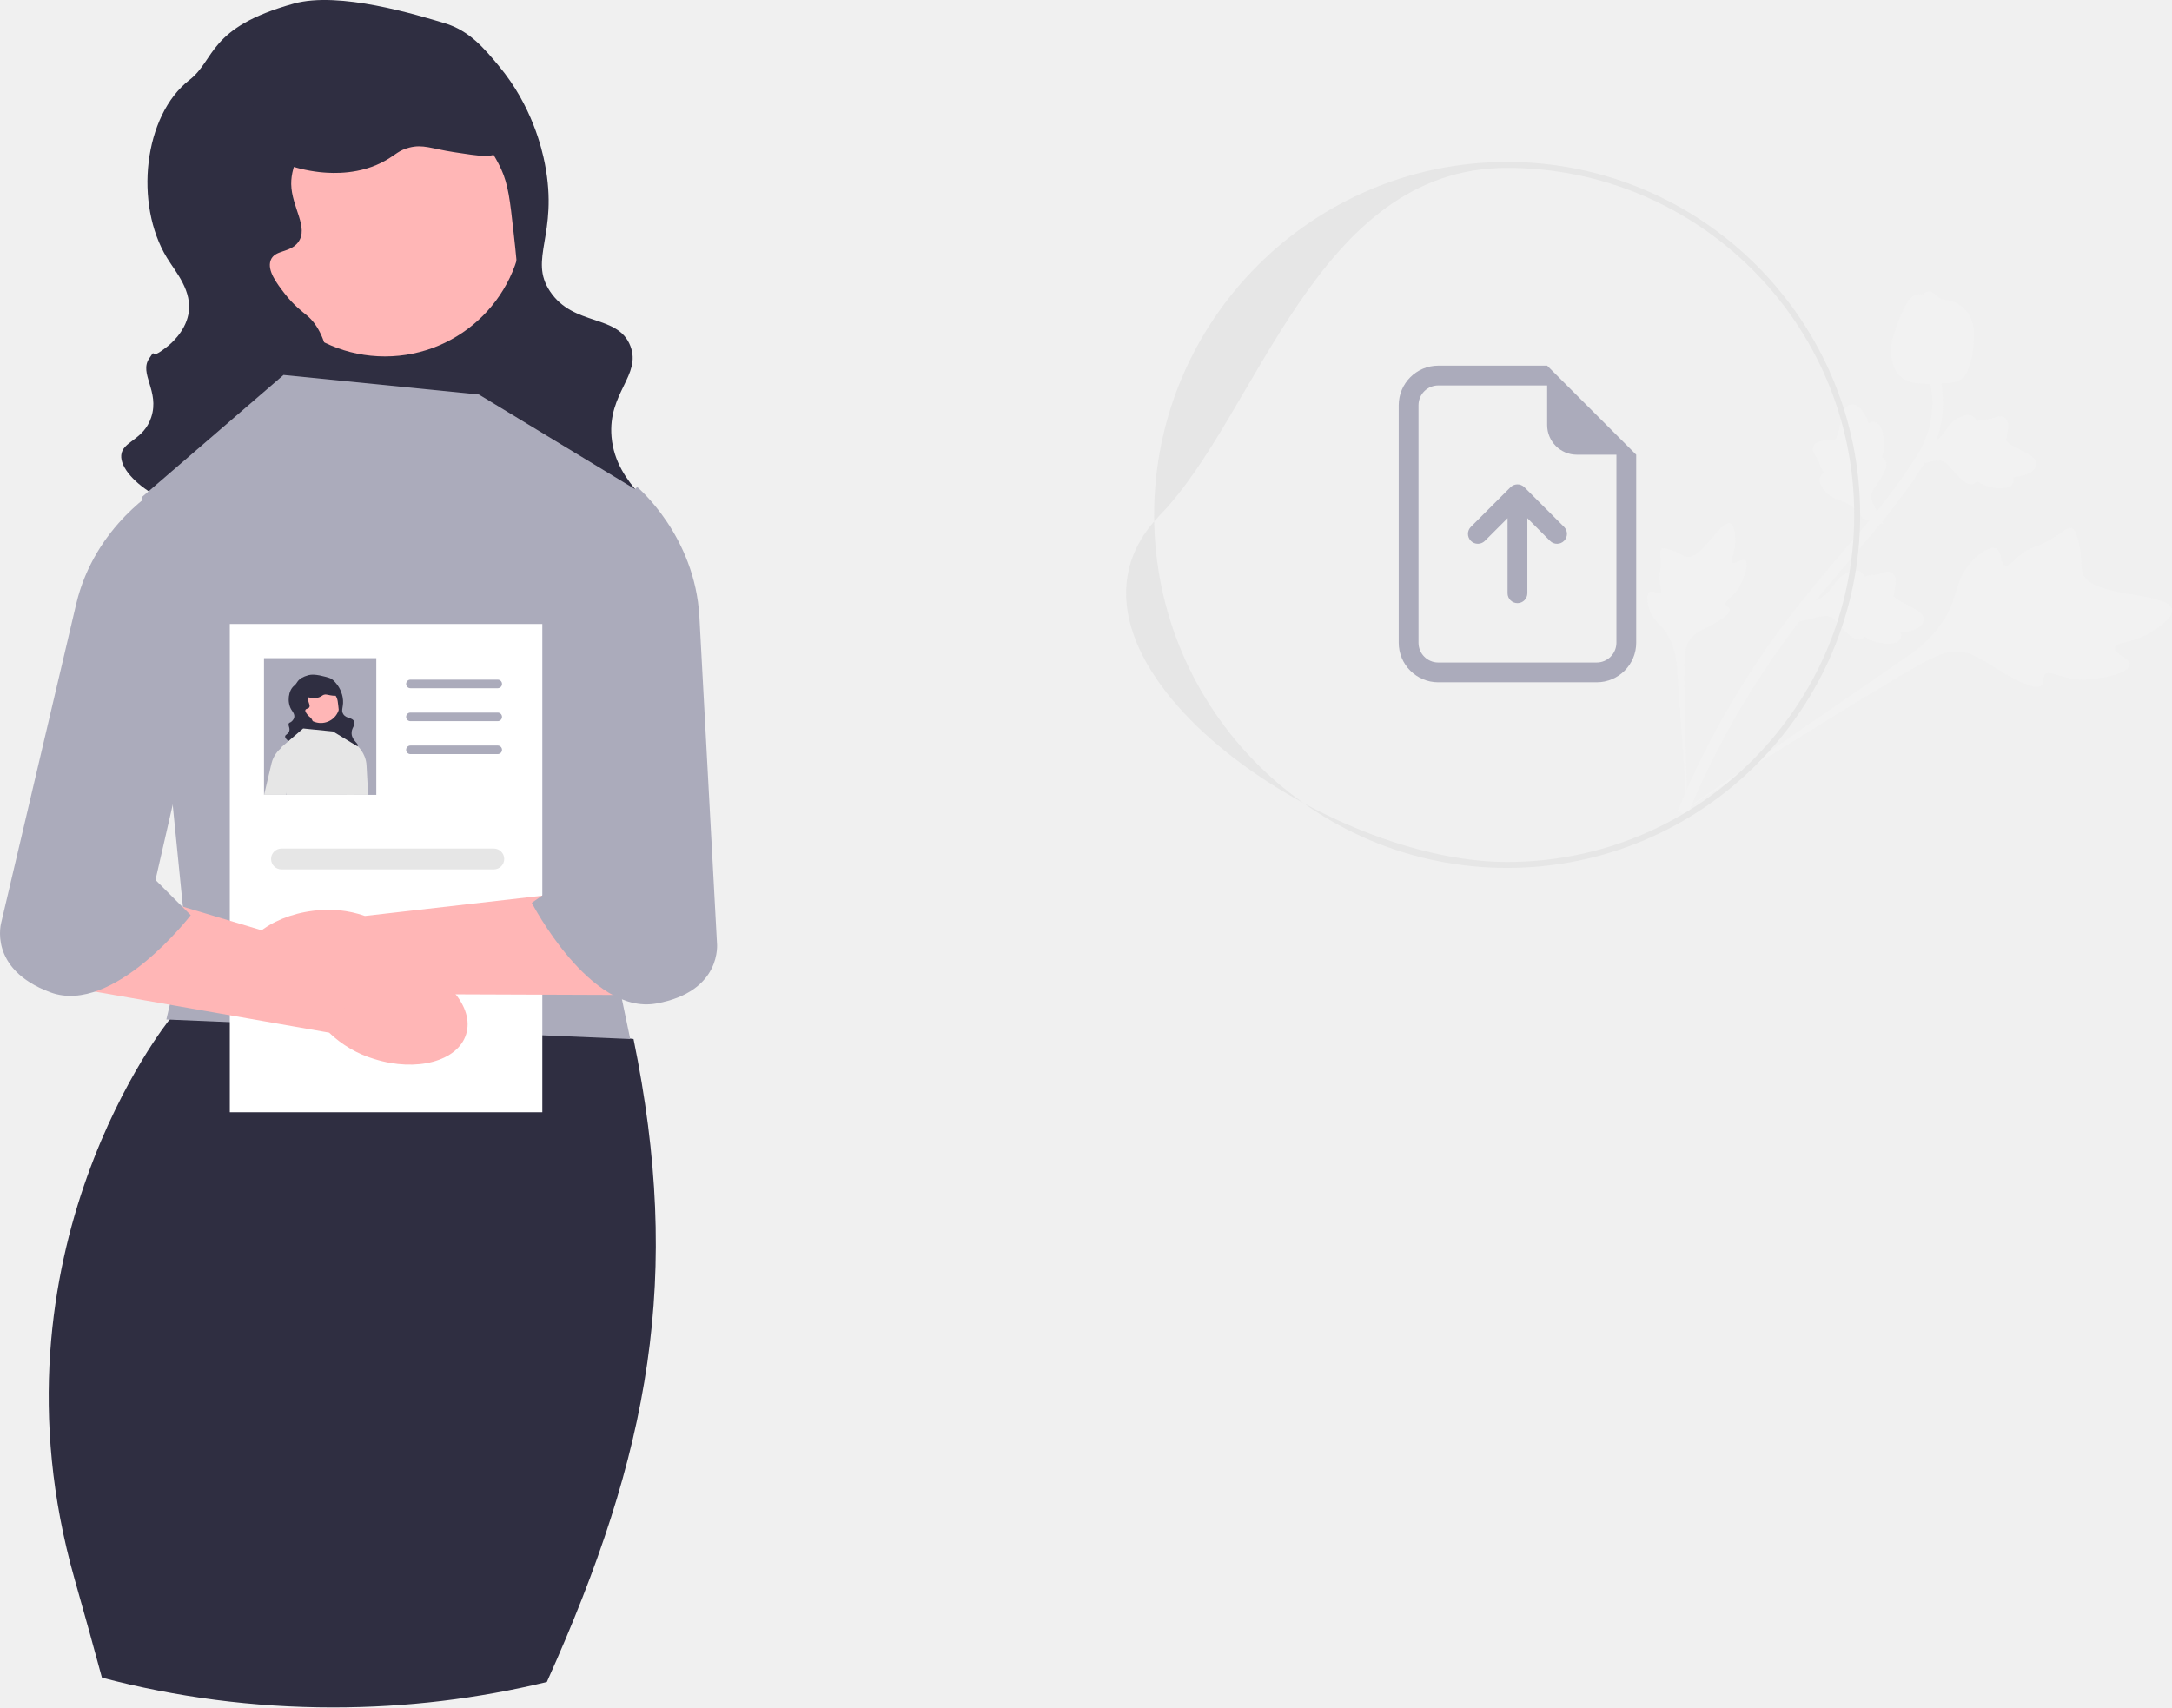
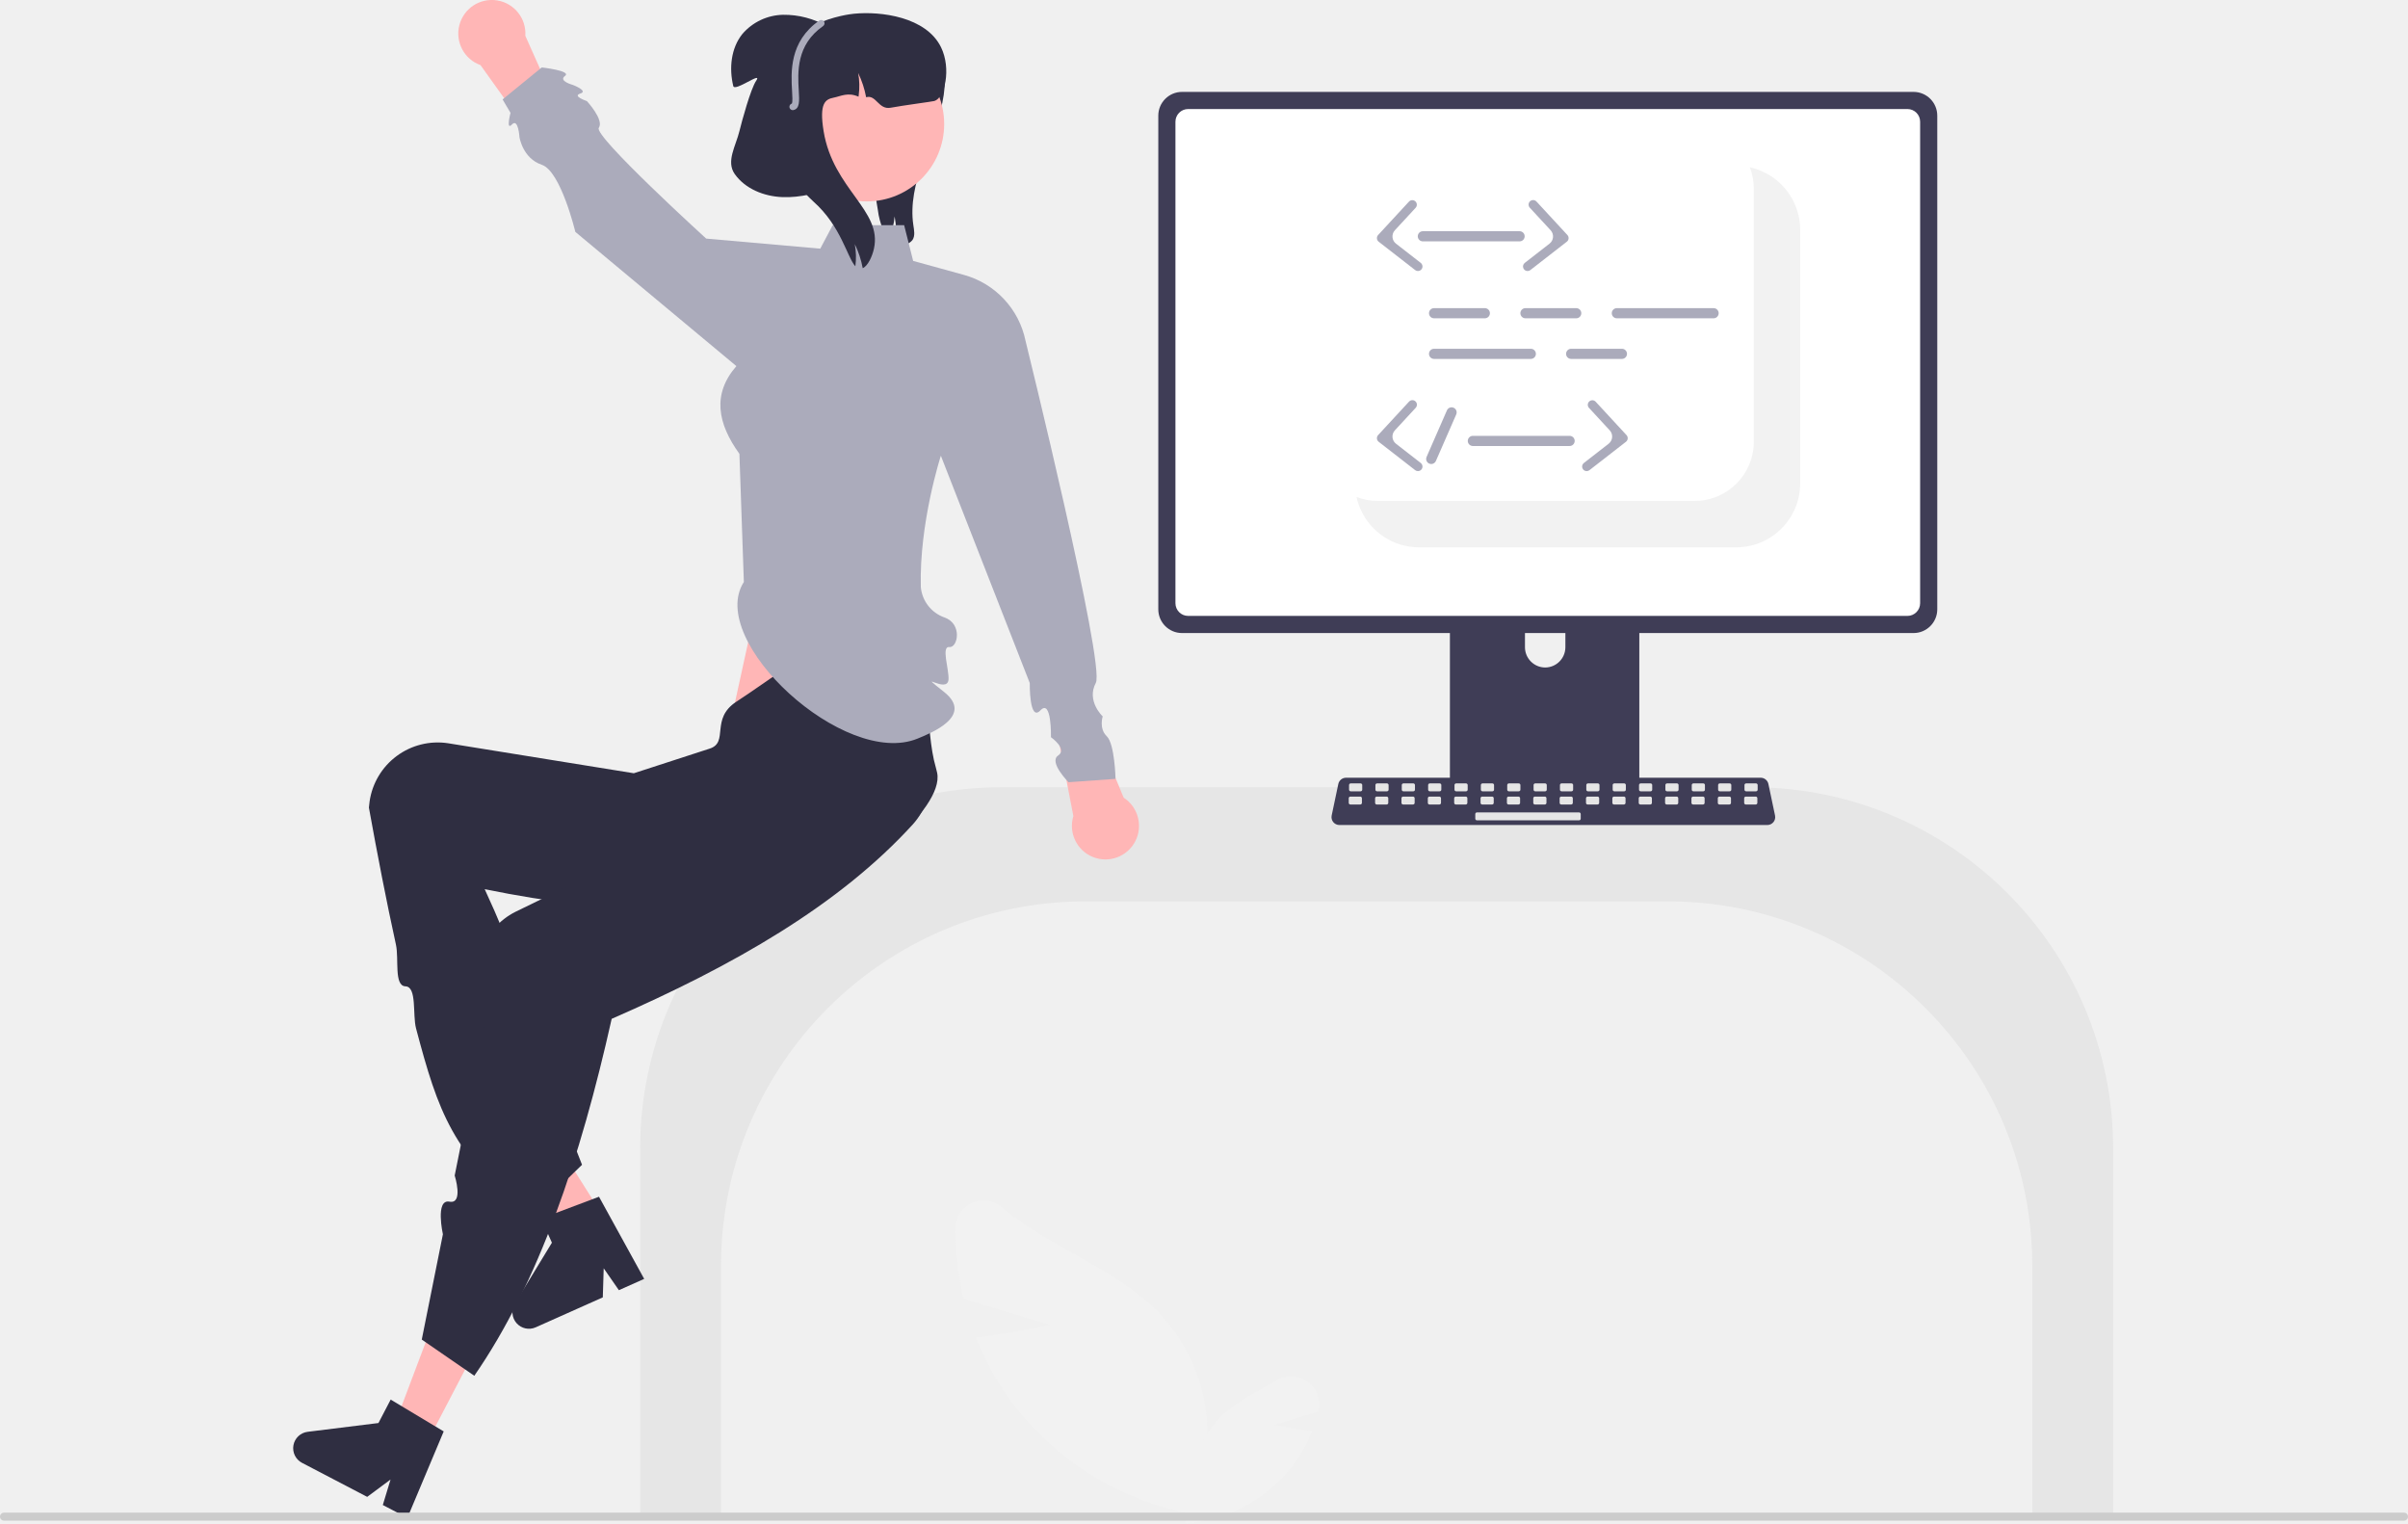
- <svg xmlns="http://www.w3.org/2000/svg" width="732.198" height="575.594" viewBox="0 0 732.198 575.594">
-   <g>
-     <rect x="88.319" y="73.528" width="95.624" height="90.678" transform="translate(-12.96953 16.73948) rotate(-6.71736)" fill="#2f2e41" />
-     <circle cx="129.773" cy="73.535" r="46.624" fill="#ffb6b6" />
-     <path d="M99.033,1.22h0c-29.055,8.066-26.349,18.897-35.152,25.721-15.51,12.024-18.676,41.842-7.602,59.968,2.959,4.843,8.748,11.243,7.226,19.07-1.169,6.008-6.101,10.052-7.03,10.788-7.603,6.029-2.957-.625-6.164,4.046-3.54,5.156,3.574,11.013,.677,19.841-2.569,7.827-9.739,8.036-10.112,12.812-.641,8.223,19.481,22.235,38.722,18.68,17.131-3.165,28.237-19.271,30.913-33.522,1.793-9.547,1.168-25.531-7.132-32.362-1.164-.958-4.306-3.24-7.514-7.415-2.538-3.304-5.879-7.654-4.625-11.076,1.336-3.646,6.488-2.416,9.246-6.069,3.74-4.954-2.212-11.878-2.314-19.648-.172-13.157,16.403-30.959,36.211-30.826,22.471,.15,33.431,23.276,34.581,25.808,2.384,5.249,2.971,10.531,4.144,21.093,1.684,15.158,2.74,24.658-.862,34.963-5.181,14.822-14.063,14.332-15.311,25.044-1.946,16.702,18.132,30.88,20.424,32.456,16.986,11.684,40.719,13.003,43.921,6.447,2.886-5.907-13.629-12.623-15.126-29.76-1.297-14.851,10.147-20.773,6.353-30.63-4.177-10.85-19.132-6.501-27.067-18.393-7.407-11.1,2.908-18.957-1.739-42.957-.983-5.077-4.323-19.587-15.511-33.035-4.929-5.924-9.942-11.95-18.302-14.445-9.359-2.794-35.486-10.867-50.855-6.601l-0,0Z" fill="#2f2e41" />
-     <path d="M84.207,44.469c2.395,9.998,18.206,13.173,24.852,13.674,2.815,.212,12.326,.928,21.093-4.144,3.24-1.875,4.327-3.353,7.801-4.239,4.703-1.199,7.324,.335,15.122,1.539,8.671,1.339,13.006,2.009,14.929-.098,3.143-3.444-.714-13.045-5.589-19.263-9.014-11.497-23.296-13.703-29.957-14.733-7.61-1.176-23.053-3.562-35.829,5.88-1.708,1.262-14.856,11.226-12.422,21.384h0Z" fill="#2f2e41" />
-   </g>
-   <g>
-     <path d="M717.9,224.129c.216-2.364-5.309-3.663-5.003-5.728,.305-2.058,5.896-1.484,11.915-5.06,1.085-.645,7.925-4.709,7.351-7.905-1.088-6.059-27.856-3.672-30.227-12.506-.52-1.939,.079-4.624-1.337-10.712-.563-2.422-1.05-3.684-2.1-4.105-1.49-.598-2.812,1.019-6.568,3.361-5.633,3.512-6.616,2.343-10.674,5.461-3.012,2.315-4.053,4.175-5.327,3.762-1.804-.585-.885-4.687-2.941-5.747-2.097-1.082-5.876,1.734-8.211,4.201-4.381,4.629-4.945,9.366-6.473,13.672-1.66,4.679-5.235,11.035-13.862,17.453l-78.639,54.194c16.539-10.829,62.76-39.876,80.739-50.088,5.19-2.948,10.635-5.808,16.459-4.278,5.607,1.473,10.891,6.838,19.897,10.54,1.052,.432,3.995,1.598,5.366,.363,1.133-1.022,.159-2.754,1.203-3.723,1.4-1.3,4.288,.761,9.089,1.566,3.385,.567,6,.221,8.249-.077,.678-.09,10.807-1.494,11.094-4.64l-0-0-0,0Z" fill="#f2f2f2" />
-     <path d="M588.305,188.847c-1.098-.788-3.329,1.549-4.255,.803-.922-.743,.973-3.322,.954-7.308-.003-.719-.024-5.249-1.759-5.889-3.288-1.214-9.839,12.612-14.86,11.227-1.102-.304-2.247-1.373-5.643-2.435-1.351-.422-2.111-.547-2.621-.154-.723,.559-.311,1.674-.246,4.194,.099,3.778-.759,3.923-.399,6.814,.267,2.146,.88,3.194,.309,3.7-.807,.717-2.556-.918-3.669-.215-1.136,.717-.844,3.384-.307,5.242,1.008,3.486,3.17,5.13,4.843,7.122,1.817,2.165,3.906,5.753,4.566,11.839l3.909,54.233c-.543-11.242-1.463-42.308-1.288-54.079,.051-3.398,.218-6.896,2.65-9.313,2.341-2.327,6.499-3.372,10.914-6.724,.516-.392,1.937-1.5,1.726-2.529-.174-.851-1.306-.873-1.48-1.665-.234-1.062,1.611-1.885,3.391-4.009,1.255-1.498,1.84-2.881,2.343-4.071,.152-.359,2.385-5.735,.923-6.784l-0,0-0,0Z" fill="#f2f2f2" />
-     <path d="M606.598,209.551l3.6-6.365,.624-.228c2.888-1.055,5.057-2.557,6.45-4.464,.222-.303,.427-.618,.637-.938,.832-1.269,1.865-2.847,3.949-4.051,1.164-.669,4.08-2.059,5.759-.411,.456,.438,.671,.949,.765,1.433,.092-.037,.185-.074,.286-.114,1.235-.471,1.978-.518,2.693-.564,.55-.035,1.117-.071,2.176-.362,.465-.127,.848-.257,1.172-.365,.979-.327,2.202-.676,3.315,.15,1.159,.925,1.069,2.372,1.01,3.33-.104,1.709-.378,2.797-.56,3.519-.067,.263-.141,.56-.146,.665-.025,.848,3.503,2.591,4.827,3.254,2.981,1.481,5.56,2.762,5.294,5.126-.189,1.691-1.841,2.913-5.048,3.724-.999,.252-1.921,.326-2.702,.341,.238,.554,.336,1.209,.052,1.922h0c-.674,1.686-2.936,2.229-6.724,1.619-.942-.149-2.208-.354-3.671-1.071-.689-.338-1.259-.712-1.741-1.039-.207,.266-.485,.515-.872,.699-1.136,.543-2.459,.235-3.915-.974-1.619-1.306-2.773-2.63-3.792-3.796-.891-1.017-1.66-1.89-2.417-2.364-1.417-.861-3.225-.536-5.442-.022l-5.58,1.346-0-0,0-0Z" fill="#f2f2f2" />
-     <path d="M635.022,176.708l-7.07-1.868-.379-.546c-1.753-2.526-3.756-4.243-5.954-5.107-.349-.137-.706-.257-1.069-.379-1.439-.483-3.227-1.082-4.92-2.792-.943-.956-3.027-3.424-1.859-5.467,.308-.552,.748-.89,1.192-1.104-.06-.08-.118-.161-.182-.248-.769-1.075-1.003-1.781-1.228-2.462-.174-.523-.352-1.062-.902-2.013-.241-.417-.464-.756-.65-1.041-.564-.864-1.213-1.959-.695-3.245,.601-1.355,2.023-1.636,2.965-1.822,1.68-.333,2.802-.344,3.546-.351,.272-.002,.578-.005,.681-.028,.827-.191,1.617-4.045,1.923-5.494,.676-3.259,1.262-6.078,3.615-6.421,1.684-.247,3.284,1.042,4.882,3.939,.497,.902,.802,1.775,1.015,2.527,.475-.371,1.084-.632,1.846-.538h0c1.802,.225,2.901,2.274,3.272,6.094,.095,.949,.217,2.226-.105,3.823-.152,.752-.369,1.398-.563,1.948,.31,.133,.621,.339,.897,.666,.813,.961,.851,2.319,.051,4.034-.852,1.898-1.841,3.349-2.71,4.631-.758,1.119-1.407,2.085-1.674,2.938-.473,1.589,.3,3.255,1.359,5.269l2.718,5.056-0-0-0,0Z" fill="#f2f2f2" />
-     <path d="M644.513,157.148l3.6-6.365,.624-.228c2.888-1.055,5.057-2.557,6.45-4.464,.222-.303,.427-.618,.637-.938,.832-1.269,1.865-2.847,3.949-4.051,1.164-.669,4.08-2.059,5.759-.411,.456,.438,.671,.949,.765,1.433,.092-.037,.185-.074,.286-.114,1.235-.471,1.978-.518,2.693-.564,.55-.035,1.117-.071,2.176-.362,.465-.127,.848-.257,1.172-.365,.979-.327,2.202-.676,3.315,.15,1.159,.925,1.069,2.372,1.01,3.33-.104,1.709-.378,2.797-.56,3.519-.067,.263-.141,.56-.146,.665-.025,.848,3.503,2.591,4.827,3.254,2.981,1.481,5.56,2.762,5.294,5.126-.189,1.691-1.841,2.913-5.048,3.724-.999,.252-1.921,.326-2.702,.341,.238,.554,.336,1.209,.052,1.922h0c-.674,1.686-2.936,2.229-6.724,1.619-.942-.149-2.208-.354-3.671-1.071-.689-.338-1.259-.712-1.741-1.039-.207,.266-.485,.515-.872,.699-1.136,.543-2.459,.235-3.915-.974-1.619-1.306-2.773-2.63-3.792-3.796-.891-1.017-1.66-1.89-2.417-2.364-1.417-.861-3.225-.536-5.442-.022l-5.58,1.346-0-0,0-0Z" fill="#f2f2f2" />
-     <path d="M567.846,275.798l-.674-1.666,.732-1.64-.732,1.64-1.558-.876c.074-.15,.218-.514,.448-1.08,1.261-3.099,5.094-12.531,12.586-26.333,5.23-9.635,11.134-19.158,17.552-28.31,6.428-9.166,11.825-15.721,16.162-20.991,3.272-3.974,6.455-7.709,9.558-11.346,8.287-9.718,16.114-18.899,23.34-30.104,1.614-2.501,4.972-7.707,5.903-15.16,.539-4.322,.187-8.762-1.052-13.192l3.464-.968c1.364,4.894,1.752,9.809,1.153,14.608-1.032,8.263-4.69,13.936-6.448,16.662-7.354,11.403-15.257,20.671-23.625,30.482-3.09,3.624-6.261,7.342-9.519,11.3-4.297,5.22-9.646,11.719-15.992,20.767-6.343,9.042-12.174,18.449-17.339,27.961-7.396,13.629-11.172,22.921-12.412,25.973-.663,1.629-.802,1.971-1.546,2.269v-0Z" fill="#f2f2f2" />
-     <path d="M641.423,127.505c-.119-.086-.238-.177-.354-.274-2.382-1.927-3.604-5.072-3.634-9.347-.011-2.009,.582-3.863,1.763-7.561,.181-.571,1.133-3.442,3.01-6.983,1.226-2.314,1.898-3.166,2.877-3.64,1.087-.53,2.271-.592,3.407-.389,.165-.305,.402-.571,.735-.776,1.374-.855,2.578,.259,3.236,.852,.328,.307,.736,.692,1.24,1.019,.791,.516,1.367,.586,2.236,.695,.832,.104,1.867,.233,3.128,.804,2.493,1.115,3.864,3.043,4.317,3.678,2.39,3.327,2.171,6.898,1.917,11.033-.053,.828-.321,3.787-1.562,7.212-.895,2.471-1.636,3.321-2.302,3.87-1.364,1.131-2.786,1.315-6.205,1.518-3.574,.216-5.366,.323-6.738,.184-3.19-.329-5.194-.535-7.07-1.893l-0,0h-0Z" fill="#f2f2f2" />
-   </g>
-   <path d="M184.348,567.021c-23.12,5.608-47.273,8.573-72.114,8.573-26.907,0-53.014-3.476-77.867-10.028-2.71-10.028-5.786-21.132-9.272-33.414-31.282-110.281,32.093-188.47,32.093-188.47l15.636-12.337,140.742,18.922c16.38,79.854,5.719,139.109-29.217,216.754l0-0Z" fill="#2f2e41" />
-   <polygon points="161.422 132.995 95.581 126.411 47.847 167.562 62.661 315.704 56.077 343.686 212.449 350.27 204.219 310.766 215.741 165.916 161.422 132.995" fill="#ababbb" />
-   <rect x="77.475" y="210.358" width="105.345" height="164.602" fill="#fff" />
-   <path d="M167.789,232.013h-29.435c-.796,0-1.444-.648-1.444-1.444s.648-1.444,1.444-1.444h29.435c.796,0,1.444,.648,1.444,1.444s-.648,1.444-1.444,1.444Z" fill="#ababbb" />
-   <path d="M167.789,243.118h-29.435c-.796,0-1.444-.648-1.444-1.444s.648-1.444,1.444-1.444h29.435c.796,0,1.444,.648,1.444,1.444s-.648,1.444-1.444,1.444Z" fill="#ababbb" />
-   <path d="M167.789,254.223h-29.435c-.796,0-1.444-.648-1.444-1.444s.648-1.444,1.444-1.444h29.435c.796,0,1.444,.648,1.444,1.444s-.648,1.444-1.444,1.444Z" fill="#ababbb" />
-   <path d="M166.467,293.089H94.891c-1.936,0-3.511-1.575-3.511-3.511s1.575-3.511,3.511-3.511h71.577c1.936,0,3.511,1.575,3.511,3.511s-1.575,3.511-3.511,3.511Z" fill="#e6e6e6" />
-   <path id="b-438" d="M126.201,357.02c14.241,4.463,28.088,.733,30.927-8.331s-6.404-20.027-20.651-24.49c-5.667-1.861-11.697-2.338-17.585-1.39l-60.58-18.15-38.447,27.505,91.097,15.961c4.296,4.14,9.522,7.19,15.239,8.896Z" fill="#ffb6b6" />
-   <path d="M54.051,164.27s-22.072,12.613-28.378,39.414L.448,310.891s-4.73,15.766,16.554,23.649c21.284,7.883,47.297-26.013,47.297-26.013l-11.88-11.88,22.916-100.056-21.284-32.32v-0Z" fill="#ababbb" />
-   <path id="c-439" d="M109.781,341.175c-14.805,1.883-27.778-4.23-28.974-13.653-1.197-9.422,9.835-18.584,24.646-20.466,5.906-.833,11.926-.239,17.555,1.732l62.831-7.185,32.996,33.852-92.484-.351c-4.959,3.317-10.641,5.399-16.569,6.07Z" fill="#ffb6b6" />
-   <path d="M214.784,164.164s19.503,16.306,20.985,43.8l5.929,109.975s1.876,16.353-20.464,20.36-41.97-33.945-41.97-33.945l13.789-9.599-4.916-102.529,26.649-28.061h0Z" fill="#ababbb" />
-   <rect x="88.997" y="221.881" width="37.859" height="46.089" fill="#ababbb" />
-   <path d="M99.104,256.282l-2.601,11.391-.066,.296h-7.407c.889-3.753,1.992-8.395,2.502-10.617,.642-2.699,2.321-4.444,3.391-5.317,.543-.477,.938-.691,.938-.691l3.243,4.938h-0Z" fill="#e6e6e6" />
-   <path d="M124.107,267.969h-7.21l-.593-12.362,3.95-4.164,.115-.115s2.979,2.485,3.193,6.683c.115,2.09,.346,6.288,.543,9.958Z" fill="#e6e6e6" />
-   <path d="M508.068,292.594c-65.617,0-119-53.383-119-119s53.383-119,119-119,119,53.383,119,119-53.383,119-119,119Zm0-236c-64.514,0-84,83-117,117-44.932,46.294,52.486,117,117,117s117-52.486,117-117-52.486-117-117-117Z" fill="#e6e6e6" />
-   <path d="M514.884,199.993c0,1.842-1.494,3.336-3.336,3.336s-3.336-1.494-3.336-3.336v-25.306l-7.646,7.653c-1.304,1.304-3.419,1.304-4.724,0s-1.304-3.419,0-4.724l13.344-13.344c1.301-1.304,3.413-1.307,4.718-.006l.006,.006,13.344,13.344c1.304,1.304,1.304,3.419,0,4.724s-3.419,1.304-4.724,0l-7.646-7.653v25.306Z" fill="#ababbb" />
-   <path d="M551.58,216.673v-63.383l-30.023-30.023h-36.695c-7.37,0-13.344,5.974-13.344,13.344v80.062c0,7.37,5.974,13.344,13.344,13.344h53.375c7.37,0,13.344-5.974,13.344-13.344Zm-30.023-73.391c0,5.527,4.481,10.008,10.008,10.008h13.344v63.383c0,3.685-2.987,6.672-6.672,6.672h-53.375c-3.685,0-6.672-2.987-6.672-6.672v-80.062c0-3.685,2.987-6.672,6.672-6.672h36.695v13.344Z" fill="#ababbb" />
-   <g>
-     <rect x="102.556" y="237.413" width="12.966" height="12.295" transform="translate(-27.74113 14.42648) rotate(-6.71736)" fill="#2f2e41" />
-     <circle cx="108.177" cy="237.414" r="6.322" fill="#ffb6b6" />
-     <path d="M104.009,227.608h0c-3.94,1.094-3.573,2.562-4.766,3.488-2.103,1.63-2.532,5.674-1.031,8.131,.401,.657,1.186,1.525,.98,2.586-.158,.815-.827,1.363-.953,1.463-1.031,.817-.401-.085-.836,.549-.48,.699,.485,1.493,.092,2.69-.348,1.061-1.321,1.09-1.371,1.737-.087,1.115,2.642,3.015,5.251,2.533,2.323-.429,3.829-2.613,4.192-4.545,.243-1.294,.158-3.462-.967-4.388-.158-.13-.584-.439-1.019-1.006-.344-.448-.797-1.038-.627-1.502,.181-.494,.88-.328,1.254-.823,.507-.672-.3-1.611-.314-2.664-.023-1.784,2.224-4.198,4.91-4.18,3.047,.02,4.533,3.156,4.689,3.499,.323,.712,.403,1.428,.562,2.86,.228,2.055,.371,3.344-.117,4.741-.702,2.01-1.907,1.943-2.076,3.396-.264,2.265,2.459,4.187,2.769,4.401,2.303,1.584,5.521,1.763,5.956,.874,.391-.801-1.848-1.712-2.051-4.035-.176-2.014,1.376-2.817,.861-4.153-.566-1.471-2.594-.882-3.67-2.494-1.004-1.505,.394-2.57-.236-5.825-.133-.688-.586-2.656-2.103-4.479-.668-.803-1.348-1.62-2.482-1.959-1.269-.379-4.812-1.474-6.896-.895l-0,0Z" fill="#2f2e41" />
-     <path d="M101.999,233.472c.325,1.356,2.469,1.786,3.37,1.854,.382,.029,1.671,.126,2.86-.562,.439-.254,.587-.455,1.058-.575,.638-.163,.993,.045,2.05,.209,1.176,.182,1.764,.272,2.024-.013,.426-.467-.097-1.769-.758-2.612-1.222-1.559-3.159-1.858-4.062-1.998-1.032-.159-3.126-.483-4.858,.797-.232,.171-2.014,1.522-1.684,2.9h0Z" fill="#2f2e41" />
-   </g>
-   <polygon points="120.519 251.608 119.218 267.969 96.52 267.969 96.503 267.673 94.923 252.036 94.906 251.855 99.713 247.723 101.194 246.439 102.198 245.583 104.783 245.847 112.223 246.587 112.239 246.587 114.741 248.102 118.477 250.373 120.255 251.443 120.519 251.608" fill="#e6e6e6" />
+ <svg xmlns="http://www.w3.org/2000/svg" data-name="Layer 1" width="717.67" height="453.964" viewBox="0 0 717.67 453.964">
+   <path d="M527.601,309.438a3.827,3.827,0,0,1-4.314,1.257,5.829,5.829,0,0,1-.679-.248,28.826,28.826,0,0,0-.367-7.989,21.362,21.362,0,0,1-1.64,6.57,8.911,8.911,0,0,1-1.76-2.513,22.425,22.425,0,0,1-1.603-6.046c-1.204-7.088-2.393-14.462-.428-21.389,2.879-10.119,11.957-17.393,15.749-27.211l1.868-1.677c3.198,5.445,3.339,12.212,2.036,18.387-1.297,6.187-3.909,11.994-5.975,17.96s-3.613,12.313-2.655,18.556C528.054,306.566,528.39,308.181,527.601,309.438Z" transform="translate(-255.6148 -237.9612)" fill="#2f2e41" />
+   <polygon points="230.469 157.098 218.295 212.779 271.469 230.098 263.65 157.098 230.469 157.098" fill="#ffb6b6" />
+   <path d="M861.314,690.559h24.096V580.09A107.653,107.653,0,0,0,777.879,472.559H553.94A107.653,107.653,0,0,0,446.41,580.09V690.559h24.096V615.09A108.654,108.654,0,0,1,579.036,506.559H752.783A108.654,108.654,0,0,1,861.314,615.09Z" transform="translate(-255.6148 -237.9612)" fill="#e6e6e6" />
+   <path d="M568.509,632.767l-25.68-7.775a88.484,88.484,0,0,1-2.509-20.963,8.399,8.399,0,0,1,13.815-6.355c13.773,11.814,33.948,18.118,46.968,31.58a52.073,52.073,0,0,1,13.888,42.946l5.621,18.181a87.259,87.259,0,0,1-63.977-35.285,84.287,84.287,0,0,1-10.122-18.565C557.405,635.296,568.509,632.767,568.509,632.767Z" transform="translate(-255.6148 -237.9612)" fill="#f2f2f2" />
+   <path d="M635.438,662.54l13.098-3.966q.025-.104.05-.209a8.409,8.409,0,0,0-12.483-9.094c-5.946,3.532-12.548,6.573-17.289,11.476a26.559,26.559,0,0,0-7.083,21.904l-2.867,9.273a44.505,44.505,0,0,0,32.63-17.996,42.989,42.989,0,0,0,5.162-9.469C641.101,663.83,635.438,662.54,635.438,662.54Z" transform="translate(-255.6148 -237.9612)" fill="#f2f2f2" />
+   <path d="M741.463,391.091H690.458a2.721,2.721,0,0,0-2.717,2.724v80.574h56.447V393.815A2.723,2.723,0,0,0,741.463,391.091Zm-25.331,45.781a6.051,6.051,0,0,1-6.023-6.023v-9.293a6.023,6.023,0,0,1,12.046,0v9.293a6.051,6.051,0,0,1-6.023,6.023Z" transform="translate(-255.6148 -237.9612)" fill="#3f3d56" />
+   <path d="M825.924,265.347H607.895a7.078,7.078,0,0,0-7.066,7.066V419.54a7.073,7.073,0,0,0,7.066,7.066h218.029a7.073,7.073,0,0,0,7.066-7.066V272.413A7.078,7.078,0,0,0,825.924,265.347Z" transform="translate(-255.6148 -237.9612)" fill="#3f3d56" />
+   <path d="M824.104,270.45H609.717a3.787,3.787,0,0,0-3.779,3.787V417.718a3.786,3.786,0,0,0,3.779,3.779H824.104a3.786,3.786,0,0,0,3.779-3.779V274.237A3.787,3.787,0,0,0,824.104,270.45Z" transform="translate(-255.6148 -237.9612)" fill="#fff" />
+   <path d="M687.565,471.812v7.774a1.523,1.523,0,0,0,1.52,1.52h53.758a1.527,1.527,0,0,0,1.52-1.52V471.812Z" transform="translate(-255.6148 -237.9612)" fill="#3f3d56" />
+   <path d="M782.345,483.811H654.796a2.346,2.346,0,0,1-2.296-2.83l1.979-9.4a2.356,2.356,0,0,1,2.296-1.863H780.366a2.356,2.356,0,0,1,2.296,1.863l1.979,9.4a2.346,2.346,0,0,1-2.296,2.83Z" transform="translate(-255.6148 -237.9612)" fill="#3f3d56" />
+   <rect x="402.066" y="233.45" width="3.928" height="2.357" rx="0.488" fill="#e6e6e6" />
+   <rect x="409.923" y="233.45" width="3.928" height="2.357" rx="0.488" fill="#e6e6e6" />
+   <rect x="417.779" y="233.45" width="3.928" height="2.357" rx="0.488" fill="#e6e6e6" />
+   <rect x="425.636" y="233.45" width="3.928" height="2.357" rx="0.488" fill="#e6e6e6" />
+   <rect x="433.493" y="233.45" width="3.928" height="2.357" rx="0.488" fill="#e6e6e6" />
+   <rect x="441.35" y="233.45" width="3.928" height="2.357" rx="0.488" fill="#e6e6e6" />
+   <rect x="449.207" y="233.45" width="3.928" height="2.357" rx="0.488" fill="#e6e6e6" />
+   <rect x="457.063" y="233.45" width="3.928" height="2.357" rx="0.488" fill="#e6e6e6" />
+   <rect x="464.92" y="233.45" width="3.928" height="2.357" rx="0.488" fill="#e6e6e6" />
+   <rect x="472.777" y="233.45" width="3.928" height="2.357" rx="0.488" fill="#e6e6e6" />
+   <rect x="480.634" y="233.45" width="3.928" height="2.357" rx="0.488" fill="#e6e6e6" />
+   <rect x="488.49" y="233.45" width="3.928" height="2.357" rx="0.488" fill="#e6e6e6" />
+   <rect x="496.347" y="233.45" width="3.928" height="2.357" rx="0.488" fill="#e6e6e6" />
+   <rect x="504.204" y="233.45" width="3.928" height="2.357" rx="0.488" fill="#e6e6e6" />
+   <rect x="512.061" y="233.45" width="3.928" height="2.357" rx="0.488" fill="#e6e6e6" />
+   <rect x="519.917" y="233.45" width="3.928" height="2.357" rx="0.488" fill="#e6e6e6" />
+   <rect x="401.973" y="237.378" width="3.928" height="2.357" rx="0.488" fill="#e6e6e6" />
+   <rect x="409.83" y="237.378" width="3.928" height="2.357" rx="0.488" fill="#e6e6e6" />
+   <rect x="417.687" y="237.378" width="3.928" height="2.357" rx="0.488" fill="#e6e6e6" />
+   <rect x="425.543" y="237.378" width="3.928" height="2.357" rx="0.488" fill="#e6e6e6" />
+   <rect x="433.4" y="237.378" width="3.928" height="2.357" rx="0.488" fill="#e6e6e6" />
+   <rect x="441.257" y="237.378" width="3.928" height="2.357" rx="0.488" fill="#e6e6e6" />
+   <rect x="449.114" y="237.378" width="3.928" height="2.357" rx="0.488" fill="#e6e6e6" />
+   <rect x="456.97" y="237.378" width="3.928" height="2.357" rx="0.488" fill="#e6e6e6" />
+   <rect x="464.827" y="237.378" width="3.928" height="2.357" rx="0.488" fill="#e6e6e6" />
+   <rect x="472.684" y="237.378" width="3.928" height="2.357" rx="0.488" fill="#e6e6e6" />
+   <rect x="480.541" y="237.378" width="3.928" height="2.357" rx="0.488" fill="#e6e6e6" />
+   <rect x="488.398" y="237.378" width="3.928" height="2.357" rx="0.488" fill="#e6e6e6" />
+   <rect x="496.254" y="237.378" width="3.928" height="2.357" rx="0.488" fill="#e6e6e6" />
+   <rect x="504.111" y="237.378" width="3.928" height="2.357" rx="0.488" fill="#e6e6e6" />
+   <rect x="511.968" y="237.378" width="3.928" height="2.357" rx="0.488" fill="#e6e6e6" />
+   <rect x="519.825" y="237.378" width="3.928" height="2.357" rx="0.488" fill="#e6e6e6" />
+   <rect x="439.686" y="242.092" width="31.427" height="2.357" rx="0.488" fill="#e6e6e6" />
+   <path d="M792.138,306.469v75.52a19.073,19.073,0,0,1-19.07,19.07h-94.52a19.081,19.081,0,0,1-17.51-11.49,17.984,17.984,0,0,1-1.13-3.51,17.367,17.367,0,0,0,6.3,1.17h94.52a17.605,17.605,0,0,0,17.58-17.58v-75.52a17.368,17.368,0,0,0-1.17-6.3,17.988,17.988,0,0,1,3.51,1.13A19.081,19.081,0,0,1,792.138,306.469Z" transform="translate(-255.6148 -237.9612)" fill="#f2f2f2" />
+   <polygon points="183.897 368.973 174.522 374.778 146.903 340.828 160.739 332.262 183.897 368.973" fill="#ffb6b6" />
+   <path d="M447.605,619.06l-7.541,3.367-4.524-6.519-.269,8.659-20.001,8.929a4.924,4.924,0,0,1-6.214-7.056l11.048-18.162-3.213-7.198,17.248-6.497Z" transform="translate(-255.6148 -237.9612)" fill="#2f2e41" />
+   <path d="M413.25,600.403l15.834-15.344c-11.764-29.029-12.704-47.022-29.012-82.131,38.693,7.914,66.356,7.433,98.356.337,10.833-2.365,38.786-23.956,36.487-35.027q-.161-.776-.381-1.538c-3.435-11.711-1.016-29.646-8.451-42.642-13.755-5.186-34.653,12.326-51,23-7.883,5.147-2.112,12.161-8,14l-22.569,7.326-55.373-8.943a20.511,20.511,0,0,0-23.376,17.359q-.141.902-.204,1.813c2.548,14.103,5.204,27.837,8.063,40.873.923,4.208-.635,12.275,2.836,12.395s2.073,8.464,3.154,12.543C386.269,569.54,390.477,581.694,413.25,600.403Z" transform="translate(-255.6148 -237.9612)" fill="#2f2e41" />
+   <polygon points="127.329 429.745 117.562 424.647 133.015 383.711 147.43 391.235 127.329 429.745" fill="#ffb6b6" />
+   <path d="M381.316,637.145l15.661,10.783c19.195-27.76,31.658-64.854,40.939-106.36,36.139-15.765,67.761-33.801,89.796-57.993a20.915,20.915,0,0,0-1.209-29.095q-.578-.542-1.196-1.039c-9.545-7.603-30.743-3.228-44.292-9.583l-24.204,33.5,2.782,7.803-8.42,4.099-7.109,3.461-8.138,3.962L409.248,509.669a20.484,20.484,0,0,0-9.089,27.629q.404.818.878,1.6l-9.908,49.36s2.726,8.593-1.563,7.789-1.952,9.725-1.952,9.725Z" transform="translate(-255.6148 -237.9612)" fill="#2f2e41" />
+   <path d="M377.029,690.267l-7.321-3.821,2.301-7.594-6.955,5.165-19.418-10.135a4.924,4.924,0,0,1,1.673-9.252l21.096-2.616,3.647-6.988,15.802,9.486Z" transform="translate(-255.6148 -237.9612)" fill="#2f2e41" />
+   <path d="M590.506,475.665l-11.423-27.606-9,5,5.435,28.082a10.001,10.001,0,1,0,14.988-5.476Z" transform="translate(-255.6148 -237.9612)" fill="#ffb6b6" />
+   <path d="M398.823,257.368l17.381,24.3,7.633-6.909L412.18,248.638a10.001,10.001,0,1,0-13.357,8.73Z" transform="translate(-255.6148 -237.9612)" fill="#ffb6b6" />
+   <path d="M477.312,411.382c-11.274,17.486,30.028,55.586,51.772,46.677,3.807-1.56,16.904-6.713,7.952-13.856s1.038.851,1.274-3.799c.158-3.109-2.249-9.929.262-9.637s3.953-6.971-1.517-8.822a10.618,10.618,0,0,1-7-9c-.523-19.167,5.968-39.177,5.968-39.177l26.498,67.735s-.196,11.719,3.183,8.137,3.133,8.009,3.133,8.009,5.025,3.507,2.135,5.458,3.111,7.952,3.111,7.952l14-1s-.219-10.4-2.61-12.7-1.216-5.919-1.216-5.919-4.928-4.584-2.051-9.983-20.951-101.961-20.951-101.961a25.72,25.72,0,0,0-18.366-19.62l-15.121-4.163-2.685-10.653H503.792l-3.709,7-34-3s-33.643-30.61-32-33-3.573-7.986-3.573-7.986-4.454-1.458-1.941-2.236-2.237-2.578-2.237-2.578-4.4-1.156-2.325-2.678-6.925-2.522-6.925-2.522l-11.677,9.528,2.36,4.002s-1.439,5.449.439,3.46,2.232,3.784,2.232,3.784.959,6.322,6.646,8.227,10,20,10,20l48,40c-7.311,8.391-5.571,17.166.906,26.142Z" transform="translate(-255.6148 -237.9612)" fill="#ababbb" />
+   <circle cx="258.343" cy="36.964" r="23.056" fill="#ffb6b6" />
+   <path d="M534.083,268.059c-.59.17-9.25,1.3-13,2-3.68.69-4.32-4-7.33-3.12a.127.127,0,0,0-.01-.06,28.344,28.344,0,0,0-2.37-7.17,21.178,21.178,0,0,1,.17,6.6.984.984,0,0,1-.02.17c-.01.1-.03.19-.04.29-3.18-1.4-5.2-.15-7.4.29-2.46.49-4.38,1.57-3,10,2.83,17.34,17.55,23.53,15,35-.5,2.27-1.76,5.11-3.34,5.82a28.344,28.344,0,0,0-2.37-7.17,21.178,21.178,0,0,1,.17,6.6c-2.45-2.65-4.22-11.91-12.46-19.25-2.03-1.8-12.2-12.48-13.42-15a32.136,32.136,0,0,1,.54,6.11,29.416,29.416,0,0,1-.28,4.1,1.151,1.151,0,0,1-.03.26c-.01.16-.04.3-.06.45-.02.17-.05.33-.08.5-3.33-.48-6.28-1.06-7.67-2.42-6.76-6.58,1.49-19.4,6-31,6.45-16.61,25.18-18.82,27-19,8.02-.81,21.57.91,26,10C539.183,258.429,537.203,267.159,534.083,268.059Z" transform="translate(-255.6148 -237.9612)" fill="#2f2e41" />
+   <path d="M485.468,271.808l16.701-25.98a25.612,25.612,0,0,0-13.188-3.46,16.419,16.419,0,0,0-12.109,5.711c-3.411,4.239-3.996,10.232-2.718,15.521C474.595,265.427,483,259,481,262c-1.642,2.349-4.327,12.222-5,15-1.084,4.472-4.063,9.062-1.409,12.821,3.139,4.444,8.74,6.654,14.177,6.878s10.788-1.282,15.954-2.989Z" transform="translate(-255.6148 -237.9612)" fill="#2f2e41" />
+   <path d="M491.886,270.783a1,1,0,0,1-.273-1.962c.262-.433.155-2.253.068-3.725-.325-5.524-.87-14.769,8.106-21.01a1.0 1,0,0,1,1.142,1.642c-8.055,5.601-7.571,13.815-7.251,19.25.183,3.107.315,5.352-1.57,5.779A.994.994,0,0,1,491.886,270.783Z" transform="translate(-255.6148 -237.9612)" fill="#ababbb" />
+   <path d="M255.615,689.912a1.186,1.186,0,0,0,1.183,1.19H972.095a1.19,1.19,0,0,0,0-2.38h-715.29a1.186,1.186,0,0,0-1.19,1.183Z" transform="translate(-255.6148 -237.9612)" fill="#ccc" />
+   <path d="M698.15,332.811H683.017a1.513,1.513,0,0,1,0-3.026h15.132a1.513,1.513,0,0,1,0,3.026Z" transform="translate(-255.6148 -237.9612)" fill="#ababbb" />
+   <path d="M725.387,332.811H710.255a1.513,1.513,0,1,1,0-3.026h15.132a1.513,1.513,0,1,1,0,3.026Z" transform="translate(-255.6148 -237.9612)" fill="#ababbb" />
+   <path d="M739.006,344.916H723.874a1.513,1.513,0,1,1,0-3.026h15.132a1.513,1.513,0,1,1,0,3.026Z" transform="translate(-255.6148 -237.9612)" fill="#ababbb" />
+   <path d="M711.852,344.916H683.017a1.513,1.513,0,0,1,0-3.026H711.852a1.513,1.513,0,0,1,0,3.026Z" transform="translate(-255.6148 -237.9612)" fill="#ababbb" />
+   <path d="M766.327,332.811H737.493a1.513,1.513,0,0,1,0-3.026h28.834a1.513,1.513,0,1,1,0,3.026Z" transform="translate(-255.6148 -237.9612)" fill="#ababbb" />
+   <path d="M708.509,309.887H679.675a1.513,1.513,0,1,1,0-3.026h28.834a1.513,1.513,0,1,1,0,3.026Z" transform="translate(-255.6148 -237.9612)" fill="#ababbb" />
+   <path d="M710.88,318.727a1.355,1.355,0,0,1-.832-2.425l7.383-5.739a2.714,2.714,0,0,0,.328-3.984l-6.199-6.711a1.355,1.355,0,1,1,1.99-1.839l9.205,9.965a1.355,1.355,0,0,1-.163,1.99l-10.881,8.458A1.351,1.351,0,0,1,710.88,318.727Z" transform="translate(-255.6148 -237.9612)" fill="#ababbb" />
+   <path d="M678.216,318.727a1.355,1.355,0,0,0,.832-2.425l-7.383-5.739a2.714,2.714,0,0,1-.328-3.984l6.199-6.711a1.355,1.355,0,0,0-1.99-1.839l-9.205,9.965a1.355,1.355,0,0,0,.163,1.99l10.881,8.458A1.351,1.351,0,0,0,678.216,318.727Z" transform="translate(-255.6148 -237.9612)" fill="#ababbb" />
+   <path d="M723.416,370.867H694.581a1.513,1.513,0,0,1,0-3.026h28.834a1.513,1.513,0,0,1,0,3.026Z" transform="translate(-255.6148 -237.9612)" fill="#ababbb" />
+   <path d="M728.497,378.352a1.355,1.355,0,0,1-.832-2.425l7.383-5.739a2.714,2.714,0,0,0,.328-3.984l-6.199-6.711a1.355,1.355,0,0,1,1.99-1.839l9.205,9.965a1.355,1.355,0,0,1-.163,1.99l-10.881,8.458A1.351,1.351,0,0,1,728.497,378.352Z" transform="translate(-255.6148 -237.9612)" fill="#ababbb" />
+   <path d="M678.216,378.352a1.355,1.355,0,0,0,.832-2.425l-7.383-5.739a2.714,2.714,0,0,1-.328-3.984l6.199-6.711a1.355,1.355,0,1,0-1.99-1.839l-9.205,9.965a1.355,1.355,0,0,0,.163,1.99l10.881,8.458A1.351,1.351,0,0,0,678.216,378.352Z" transform="translate(-255.6148 -237.9612)" fill="#ababbb" />
+   <path d="M680.789,374.113l6.061-13.865a1.513,1.513,0,0,1,2.773,1.212l-6.061,13.865a1.513,1.513,0,1,1-2.773-1.212Z" transform="translate(-255.6148 -237.9612)" fill="#ababbb" />
</svg>
